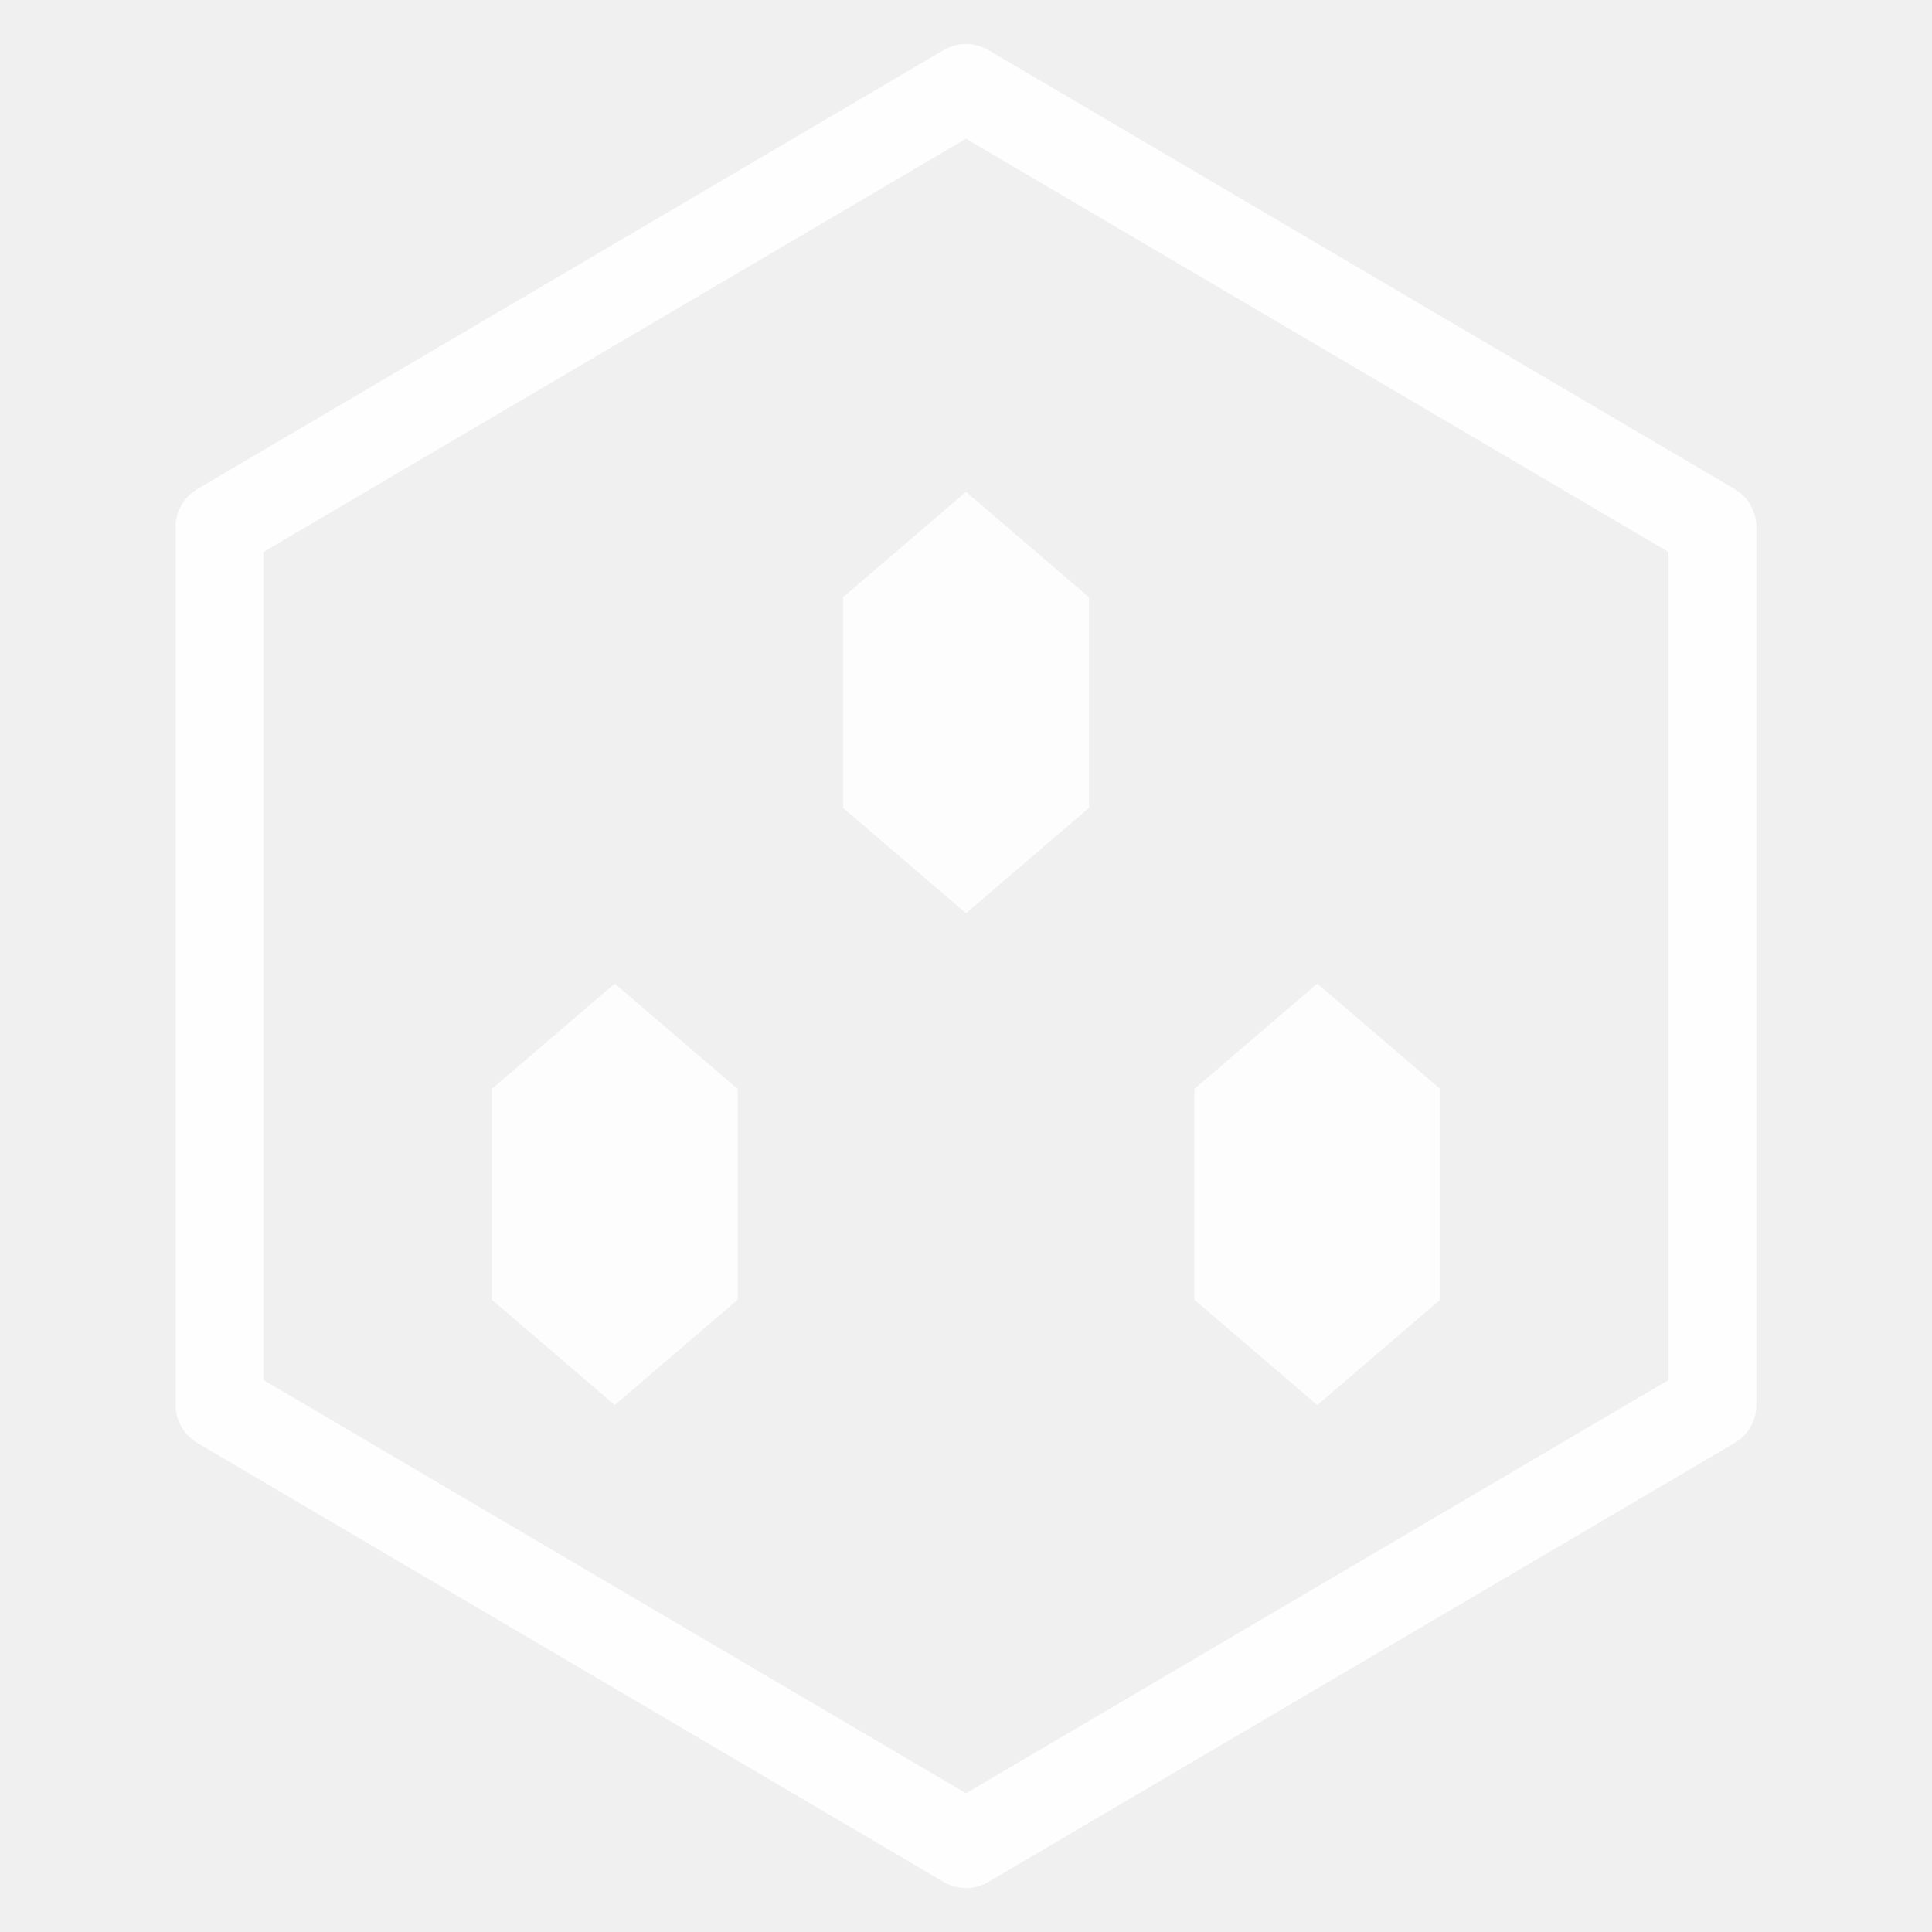
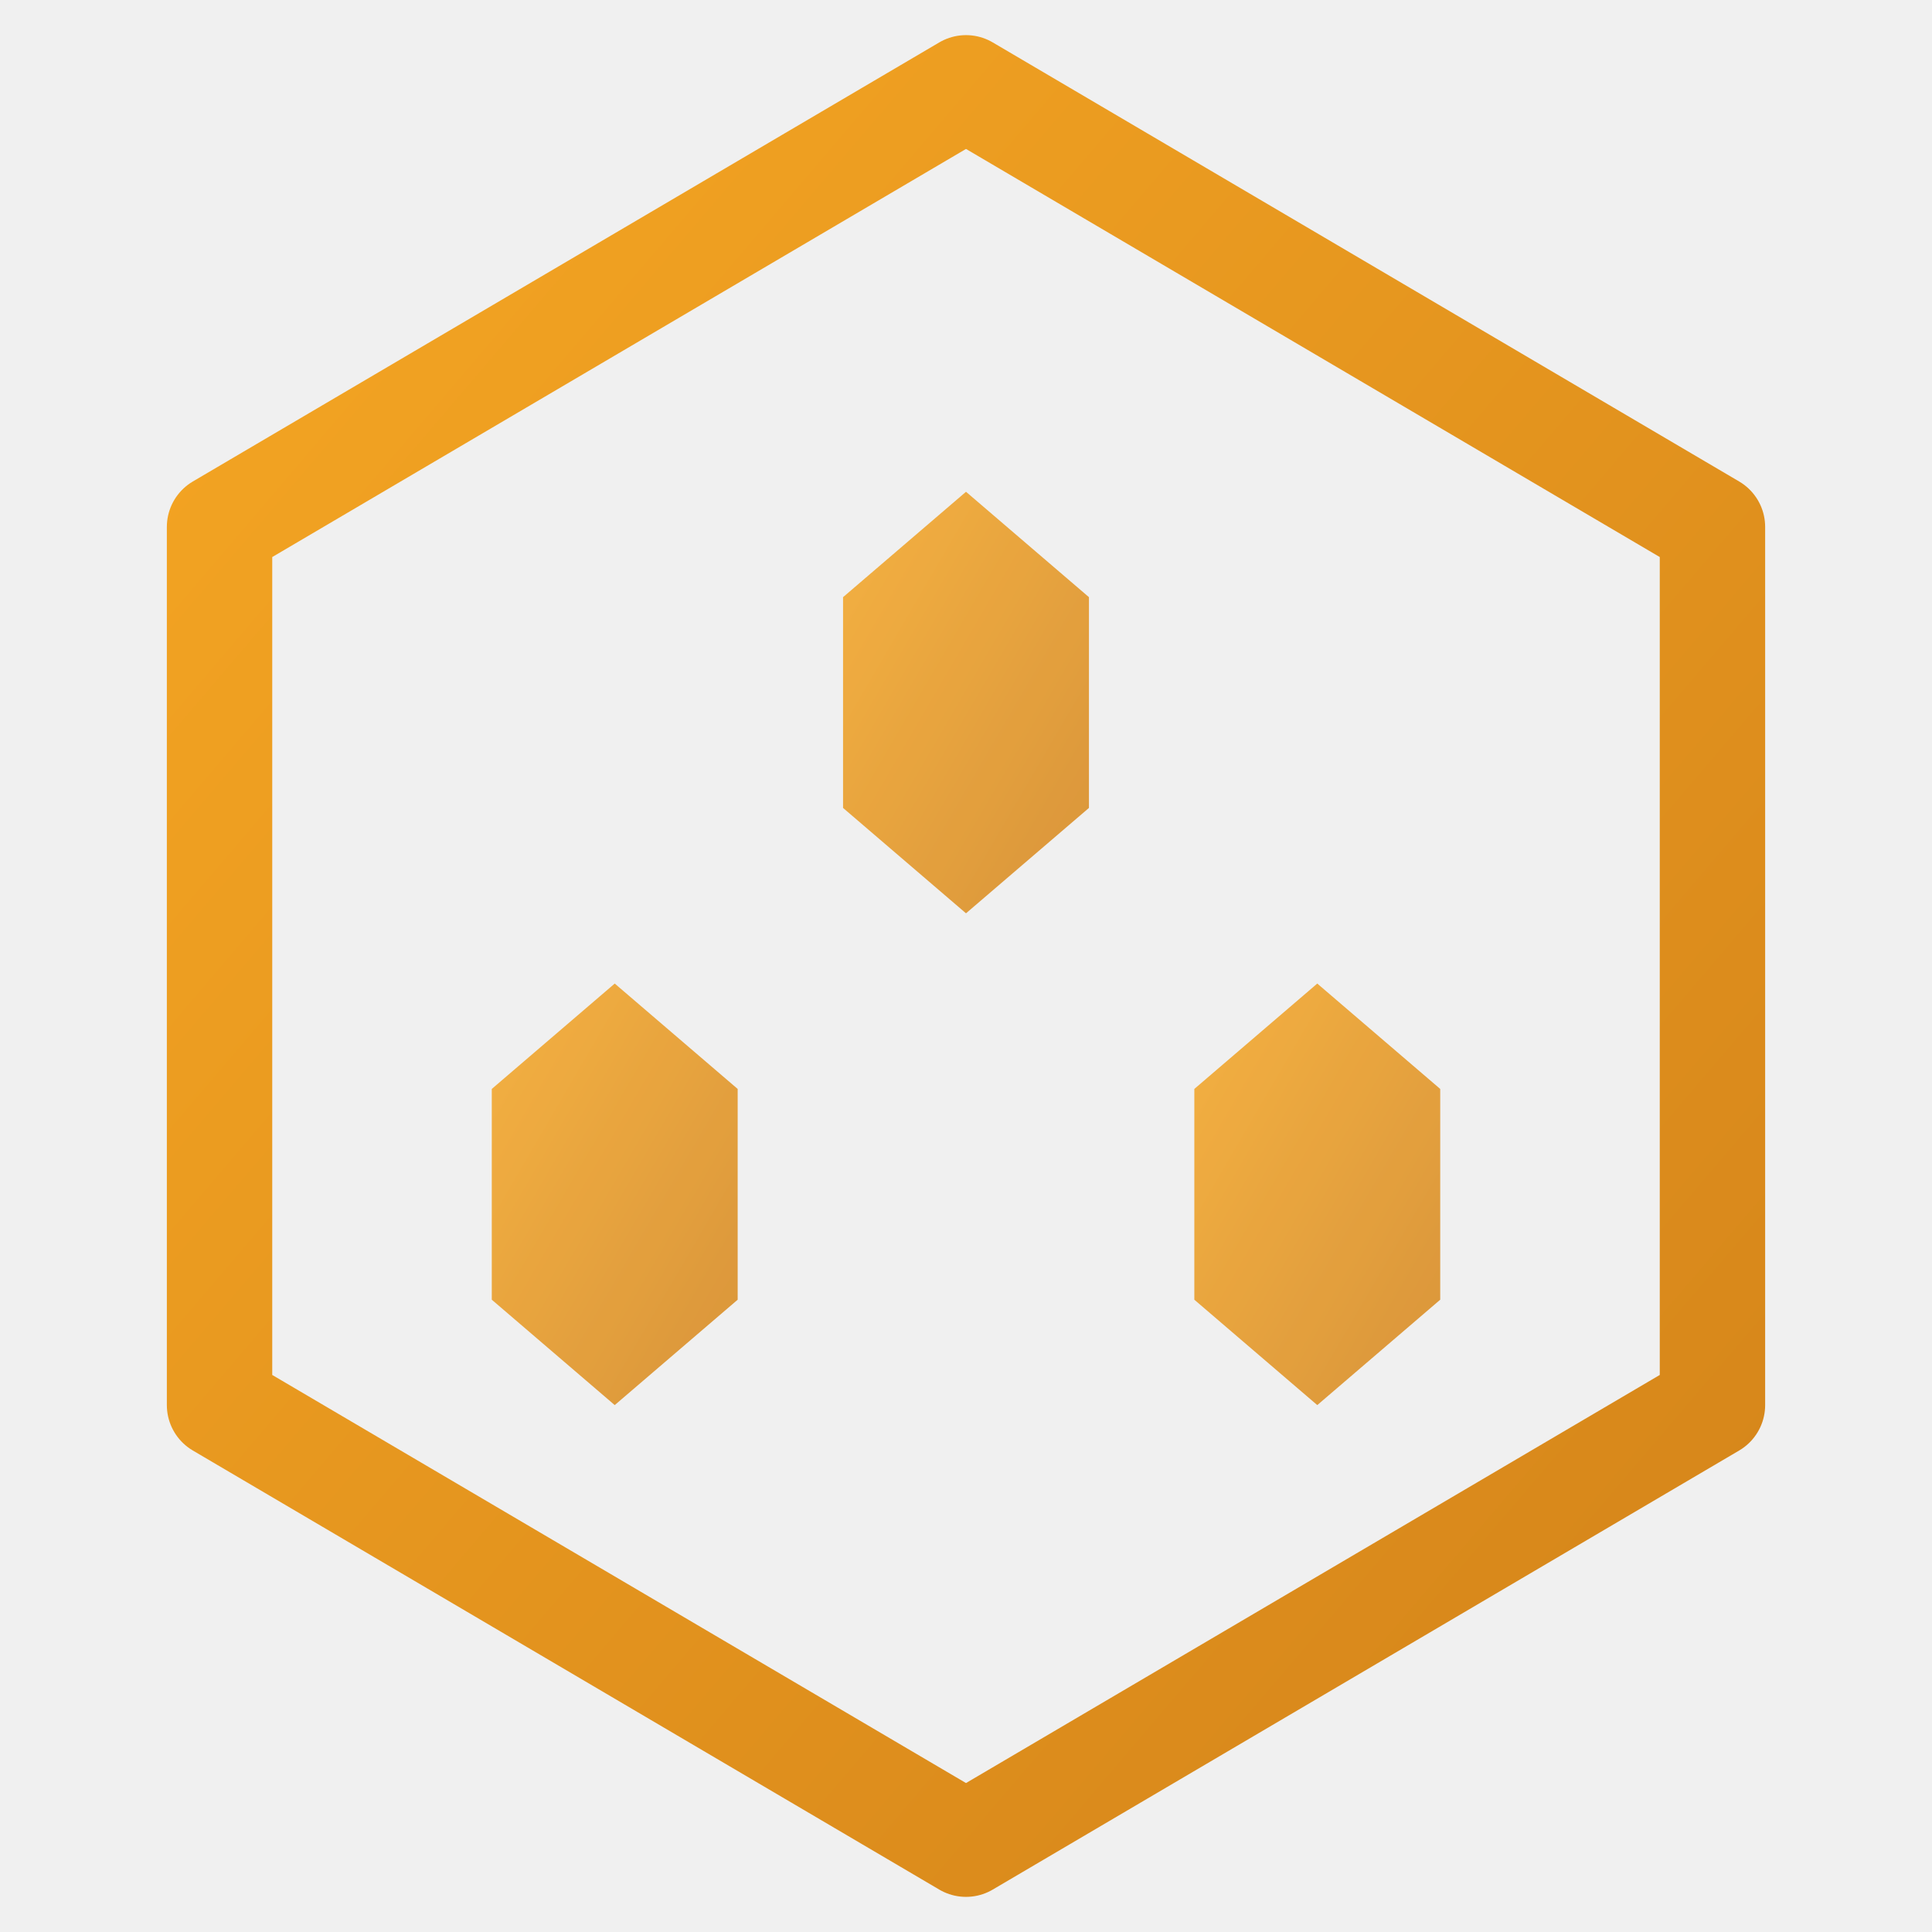
<svg xmlns="http://www.w3.org/2000/svg" viewBox="0 0 110 110" width="110" height="110">
-   <polygon points="55,5 97.5,30 97.5,80 55,105 12.5,80 12.5,30" fill="none" stroke="#FFFFFF" stroke-width="5" stroke-linejoin="round" opacity="0.9" />
-   <polygon points="55,28 62,34 62,46 55,52 48,46 48,34" fill="#FFFFFF" opacity="0.85" />
-   <polygon points="35,56 42,62 42,74 35,80 28,74 28,62" fill="#FFFFFF" opacity="0.85" />
-   <polygon points="75,56 82,62 82,74 75,80 68,74 68,62" fill="#FFFFFF" opacity="0.85" />
+   <defs>
+     <linearGradient id="gold" x1="0%" y1="0%" x2="100%" y2="100%">
+       <stop offset="0%" stop-color="#F5A623" />
+       <stop offset="100%" stop-color="#D4841A" />
+     </linearGradient>
+   </defs>
+   <polygon points="55,5 97.5,30 97.5,80 55,105 12.5,80 12.5,30" fill="none" stroke="url(#gold)" stroke-width="6" stroke-linejoin="round" />
+   <polygon points="55,28 62,34 62,46 55,52 48,46 48,34" fill="url(#gold)" opacity="0.85" />
+   <polygon points="35,56 42,62 42,74 35,80 28,74 28,62" fill="url(#gold)" opacity="0.85" />
+   <polygon points="75,56 82,62 82,74 75,80 68,74 68,62" fill="url(#gold)" opacity="0.85" />
</svg>
